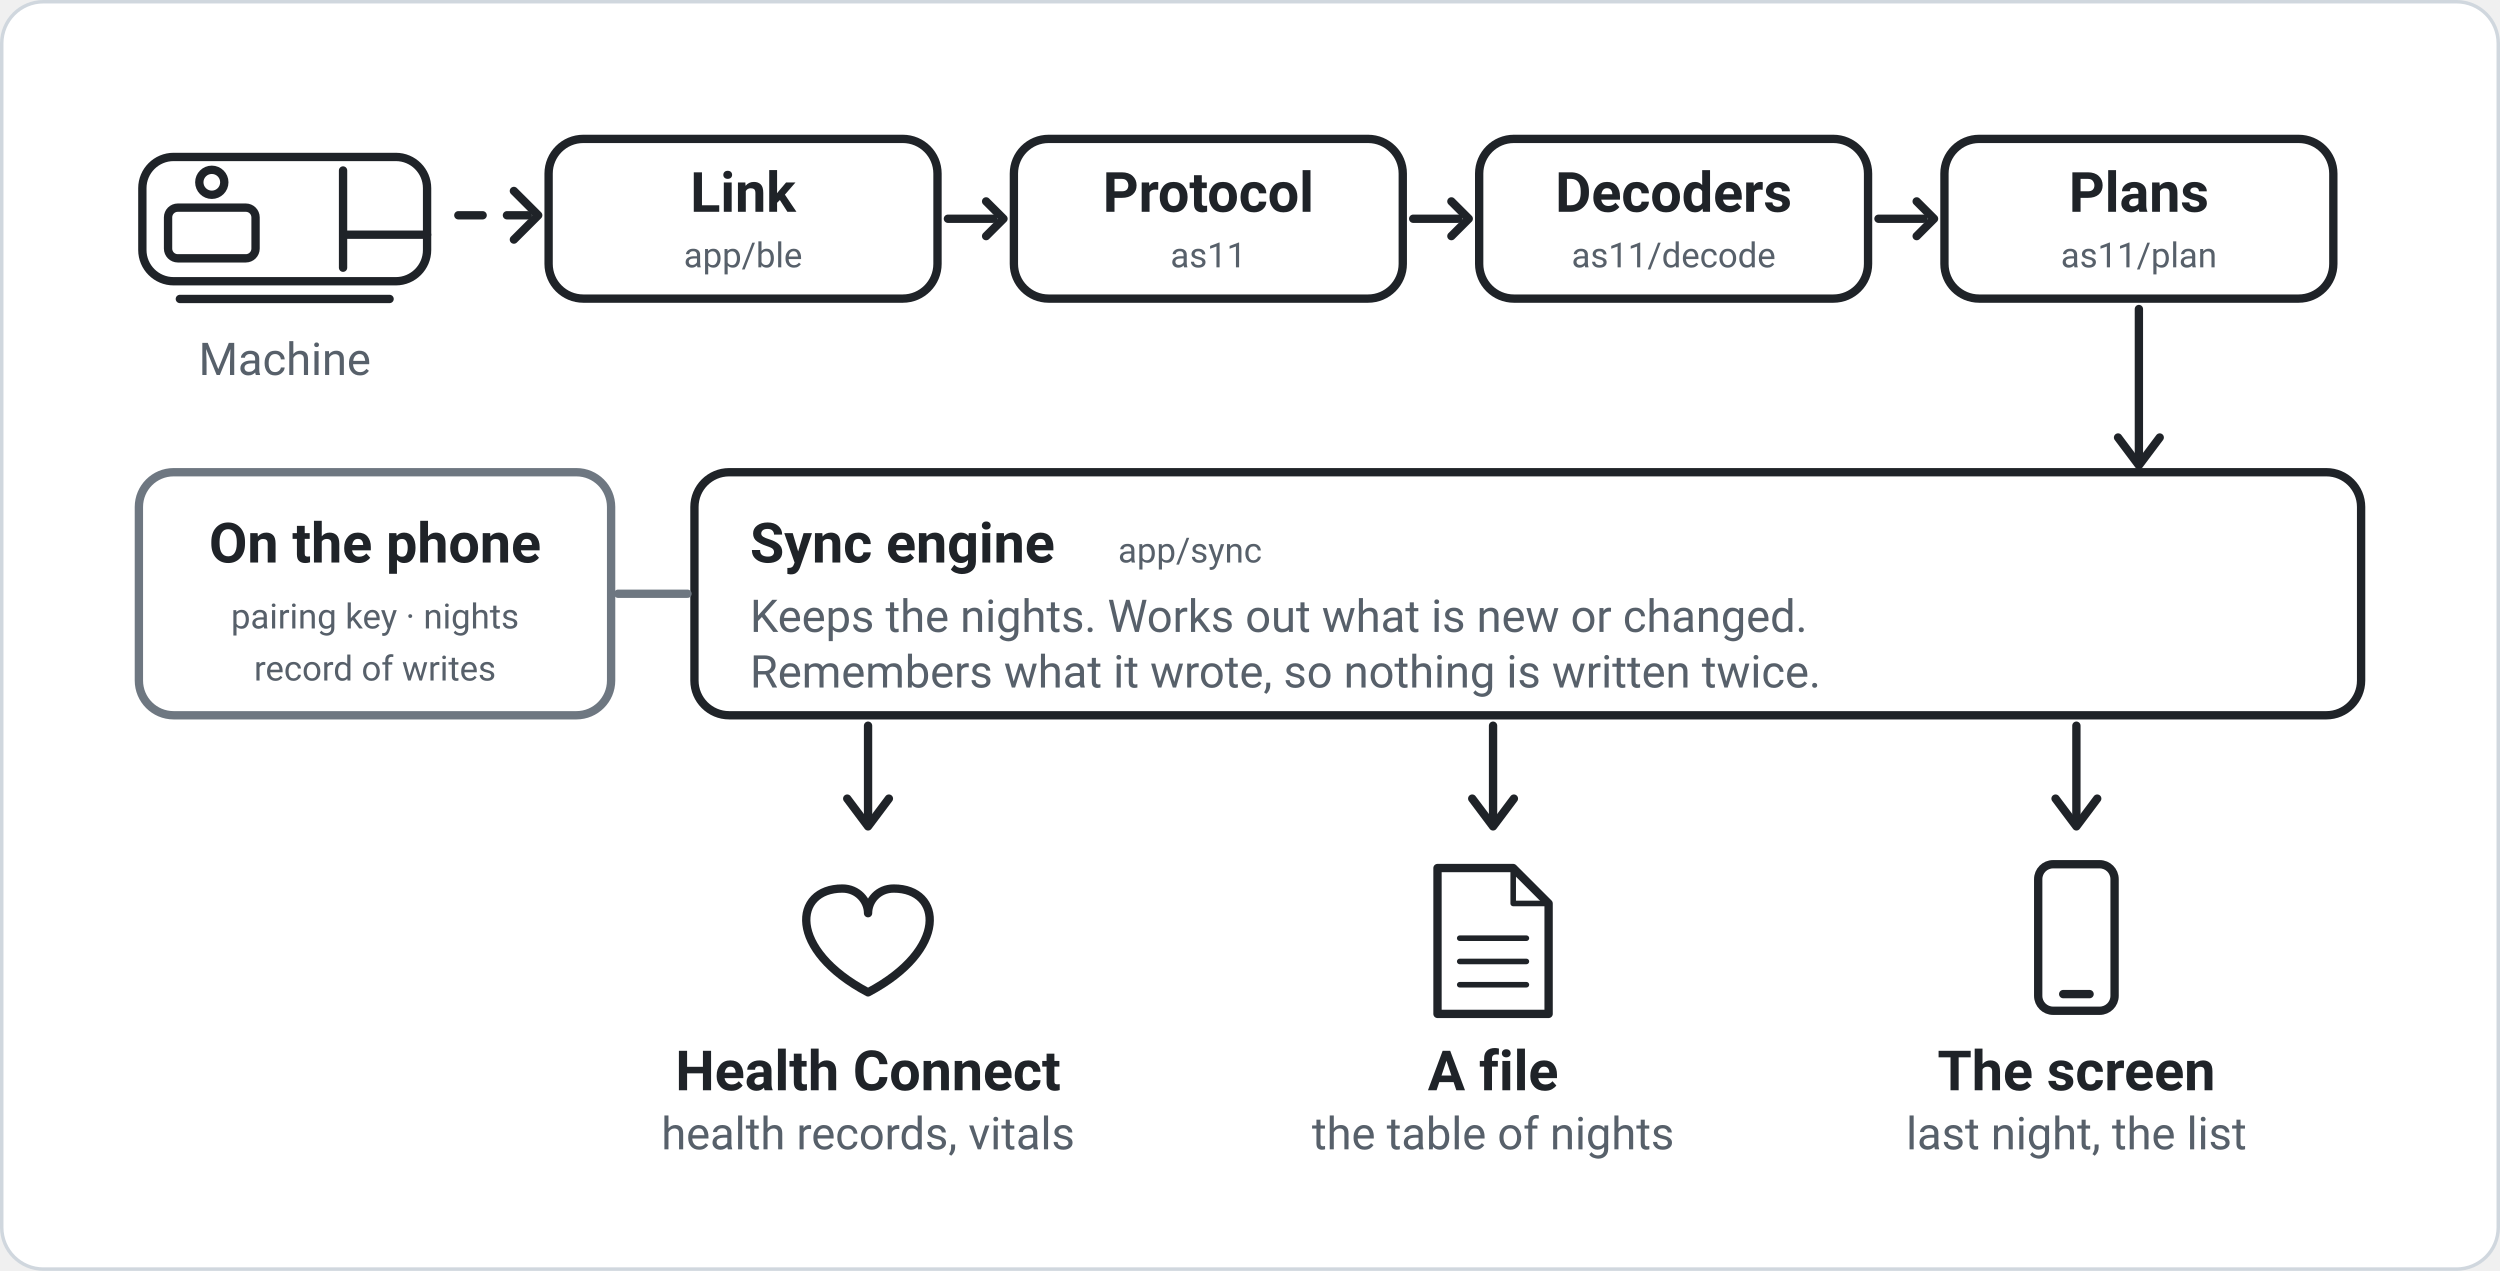
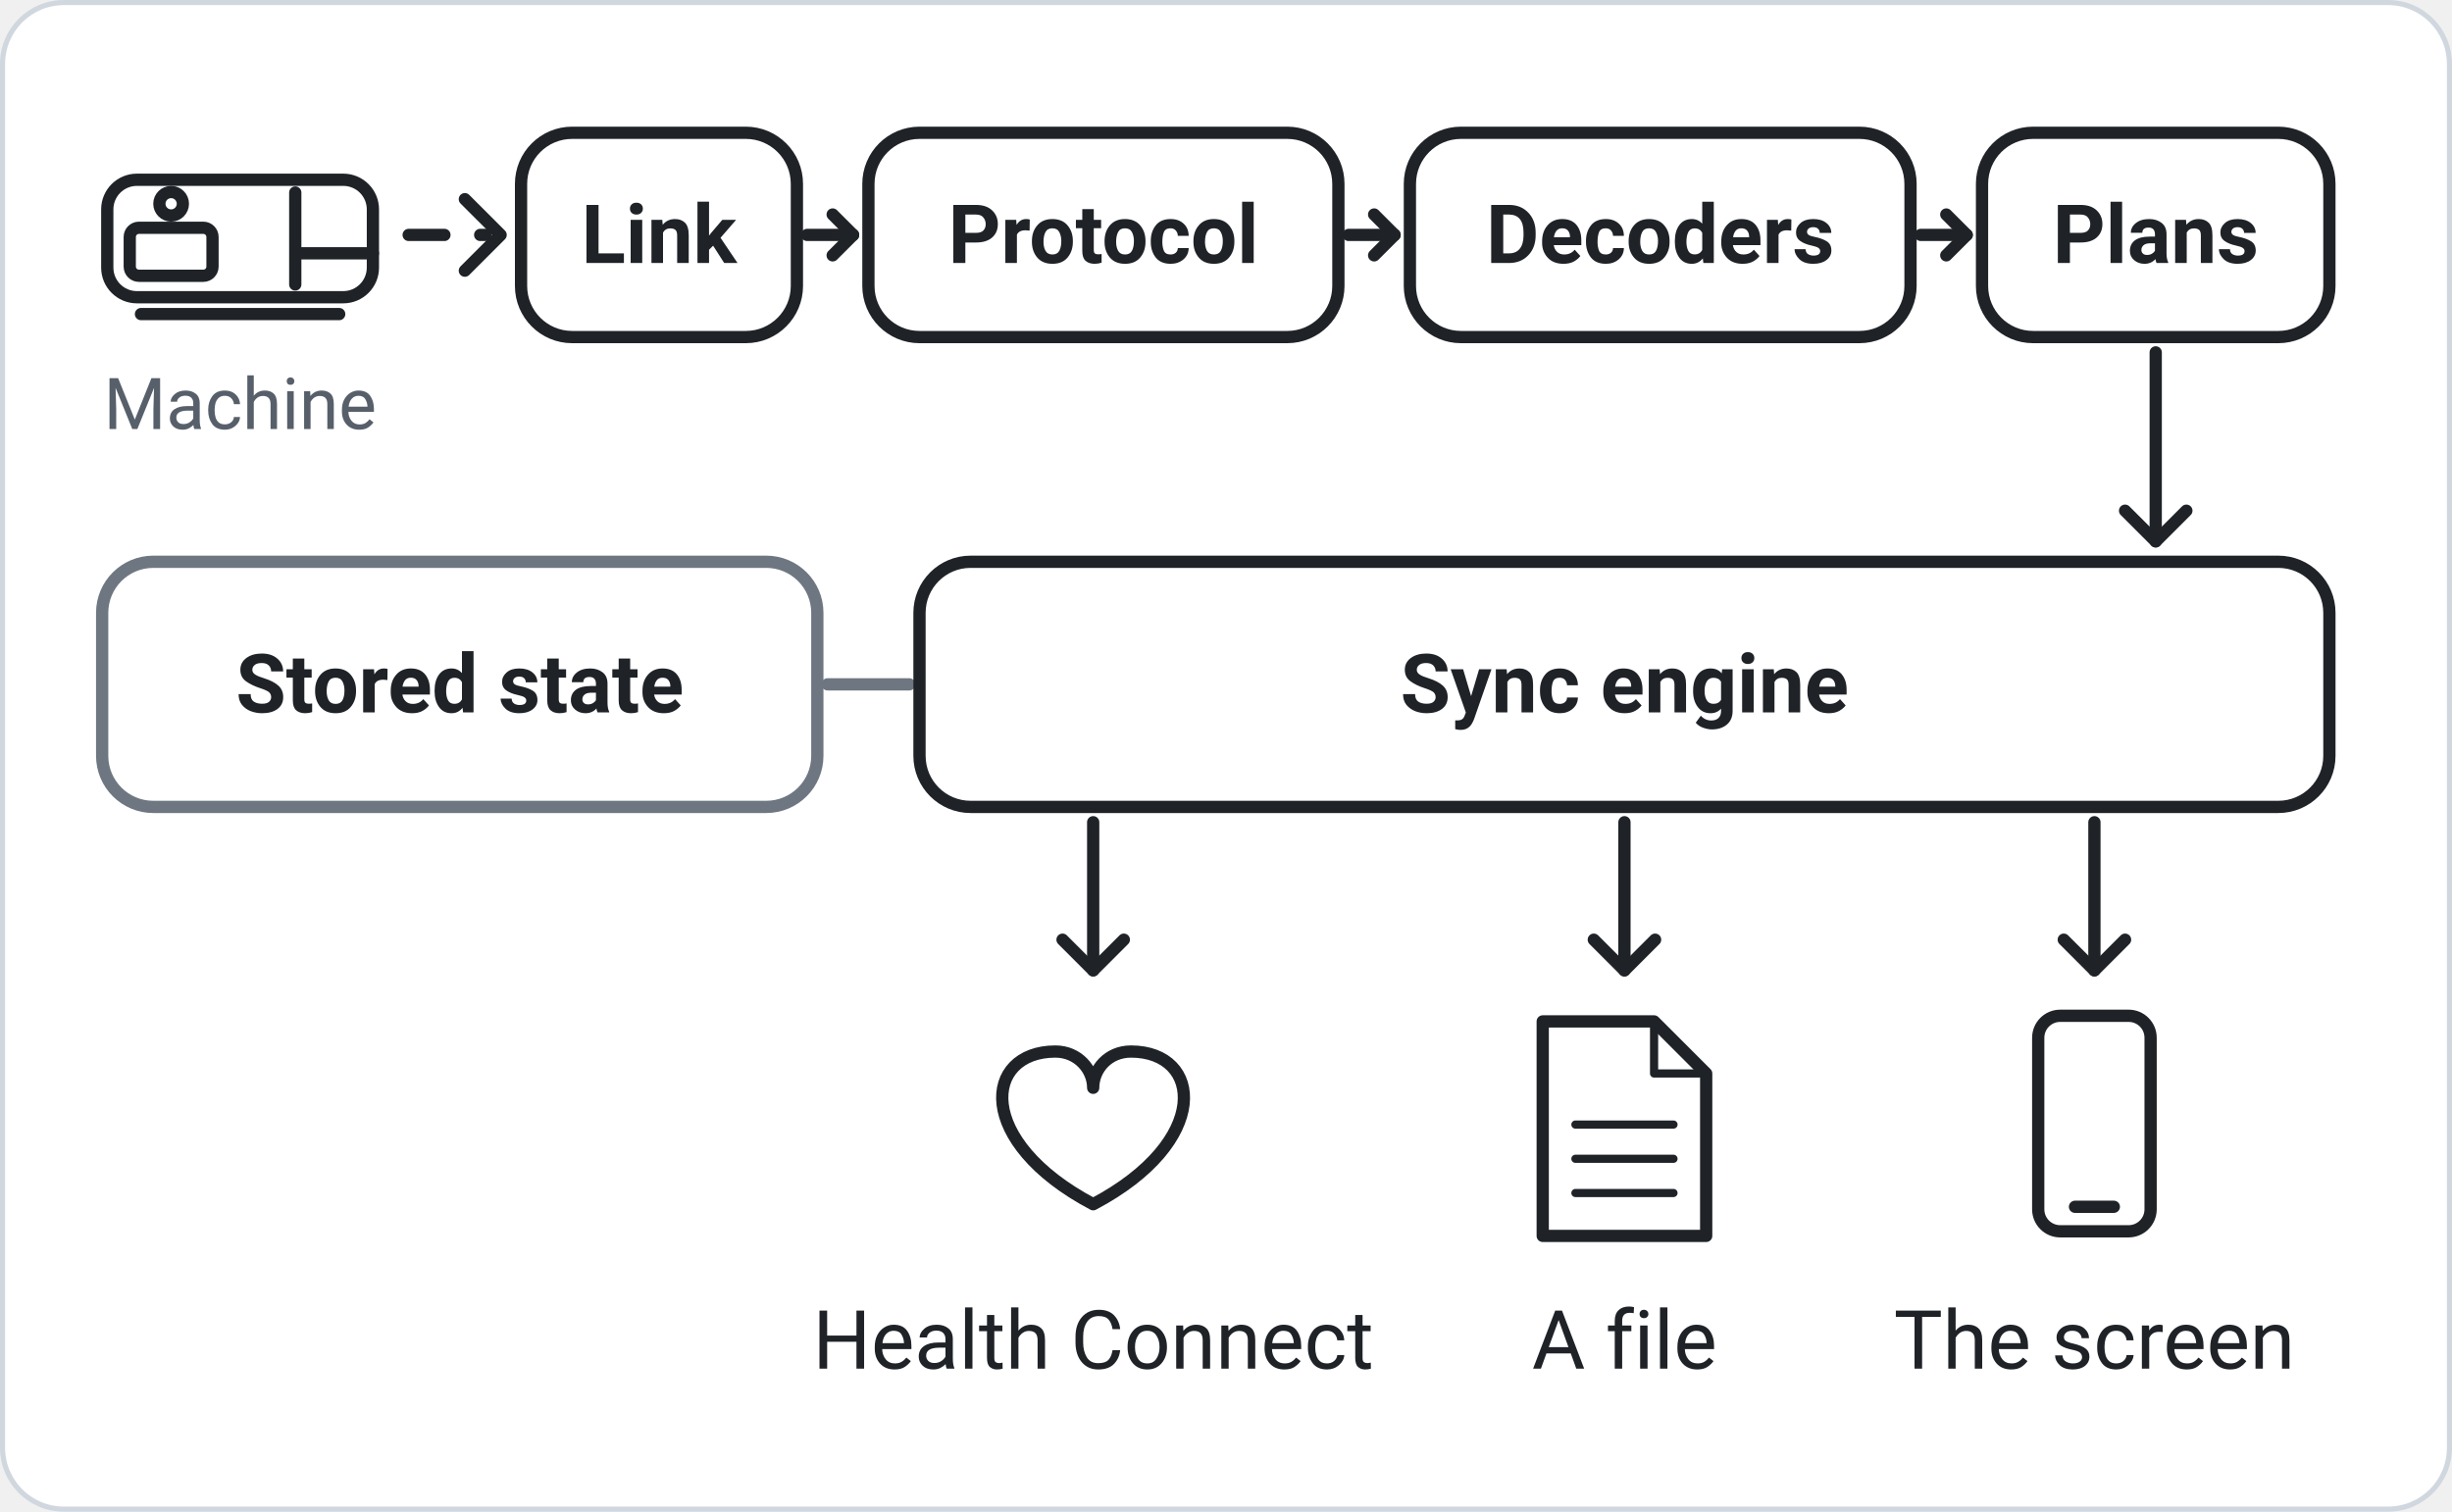
- <svg xmlns="http://www.w3.org/2000/svg" viewBox="0 0 720 366" width="720" height="366" role="img" aria-label="How data moves through PAPRelay: from the machine over the Bluetooth link, through the protocol client, the decoders and the plans, into the sync engine, which keeps the nights on the phone and passes them to Health Connect, a file, and the screen.">
+ <svg xmlns="http://www.w3.org/2000/svg" viewBox="0 0 480 296" width="480" height="296" role="img" aria-label="How the data flows: from the machine over Bluetooth to the link, the protocol, the decoders and the plans, then to the sync engine, which keeps its state on the phone and writes to Health Connect, to a file and to the screen.">
  <style>
  .paper { fill: #ffffff; stroke: #d0d7de; stroke-width: 1; }
  .ink { fill: none; stroke: #1f2328; stroke-width: 2.4; stroke-linecap: round; stroke-linejoin: round; }
  .thin { fill: none; stroke: #1f2328; stroke-width: 1.6; stroke-linecap: round; stroke-linejoin: round; }
  .line { fill: none; stroke: #6e7781; stroke-width: 2.4; stroke-linecap: round; stroke-linejoin: round; }
  .faint { fill: none; stroke: #afb8c1; stroke-width: 1.6; stroke-linecap: round; stroke-linejoin: round; }
  .dash { stroke-dasharray: 7 7; }
  .solid { fill: #1f2328; stroke: none; }
  .hole { fill: #ffffff; stroke: none; }
  .bad { fill: #cf222e; stroke: none; }
  .badline { fill: none; stroke: #cf222e; stroke-width: 2.4; stroke-linecap: round; }
  .onbad { fill: none; stroke: #ffffff; stroke-width: 2.4; stroke-linecap: round; }
  text { font-family: -apple-system, "Segoe UI", Roboto, Helvetica, Arial, sans-serif; fill: #1f2328; }
  .t { font-size: 16px; }
  .b { font-size: 16px; font-weight: 600; }
-   .s { font-size: 13px; fill: #57606a; }
-   .m { font-size: 11px; }
-   .ms { font-size: 10px; fill: #57606a; }
+   .s { font-size: 14px; fill: #57606a; }
+   .c { font-size: 13px; }
+   .x { font-size: 12px; fill: #57606a; }
  .num { font-size: 14px; font-weight: 700; fill: #ffffff; }
  .on { fill: #ffffff; }
  @media (prefers-color-scheme: dark) {
    .paper { fill: #0d1117; stroke: #30363d; }
    .ink, .thin { stroke: #e6edf3; }
    .line { stroke: #8b949e; }
    .faint { stroke: #484f58; }
    .solid { fill: #e6edf3; }
    .hole { fill: #0d1117; }
    .bad { fill: #f85149; }
    .badline { stroke: #f85149; }
    .onbad { stroke: #0d1117; }
    text { fill: #e6edf3; }
-     .s, .ms { fill: #8b949e; }
+     .s, .x { fill: #8b949e; }
    .num, .on { fill: #0d1117; }
  }
</style>
-   <rect class="paper" x="0.5" y="0.5" width="719" height="365" rx="12" />
-   <rect class="ink" x="41" y="45.2" width="82" height="35.8" rx="9" />
-   <rect class="ink" x="48.4" y="59.8" width="25.2" height="14.6" rx="2.8" />
-   <circle class="ink" cx="61" cy="52.5" r="3.6" />
-   <path class="ink" d="M98.8 49.1V77.1M98.8 67.6H123M51.8 86.1H112.2" />
-   <text class="s" x="82" y="108" text-anchor="middle">Machine</text>
-   <path class="ink dash" d="M132.0 62H152.0" />
-   <path class="ink" d="M148 55L155 62L148 69" />
-   <rect class="ink" x="158.0" y="40" width="112" height="46" rx="10" />
-   <text class="b" x="214" y="61" text-anchor="middle">Link</text>
-   <text class="ms" x="214" y="77" text-anchor="middle">app/ble</text>
-   <path class="ink" d="M273.0 63H286.0" />
-   <path class="ink" d="M284 58L289 63L284 68" />
-   <rect class="ink" x="292.0" y="40" width="112" height="46" rx="10" />
-   <text class="b" x="348" y="61" text-anchor="middle">Protocol</text>
-   <text class="ms" x="348" y="77" text-anchor="middle">as11</text>
-   <path class="ink" d="M407.0 63H420.0" />
-   <path class="ink" d="M418 58L423 63L418 68" />
-   <rect class="ink" x="426.0" y="40" width="112" height="46" rx="10" />
-   <text class="b" x="482" y="61" text-anchor="middle">Decoders</text>
-   <text class="ms" x="482" y="77" text-anchor="middle">as11/decode</text>
-   <path class="ink" d="M541.0 63H554.0" />
-   <path class="ink" d="M552 58L557 63L552 68" />
-   <rect class="ink" x="560.0" y="40" width="112" height="46" rx="10" />
-   <text class="b" x="616" y="61" text-anchor="middle">Plans</text>
-   <text class="ms" x="616" y="77" text-anchor="middle">as11/plan</text>
-   <path class="ink" d="M616 89V132" />
-   <path class="ink" d="M610 126L616 134L622 126" />
-   <rect class="ink" x="200" y="136" width="480" height="70" rx="10" />
-   <text class="b" x="216" y="162" text-anchor="start">Sync engine</text>
-   <text class="ms" x="322" y="162" text-anchor="start">app/sync</text>
-   <text class="s" x="216" y="182" text-anchor="start">Keeps the nights. Works out what is new or changed.</text>
-   <text class="s" x="216" y="198" text-anchor="start">Remembers what it wrote, so nothing is written twice.</text>
-   <rect class="line" x="40" y="136" width="136" height="70" rx="10" />
-   <text class="b" x="108" y="162" text-anchor="middle">On the phone</text>
-   <text class="ms" x="108" y="181" text-anchor="middle">pairing key · nights</text>
-   <text class="ms" x="108" y="196" text-anchor="middle">record of writes</text>
-   <path class="line" d="M178 171H198" />
-   <path class="ink" d="M250 209V236" />
-   <path class="ink" d="M244 230L250 238L256 230" />
-   <path class="ink" d="M250 285.8C226.7 273.5 228.5 255.9 242.6 255.9C247 255.9 250 259.4 250 263C250 259.4 252.9 255.9 257.4 255.9C271.4 255.9 273.3 273.5 250 285.8Z" />
-   <text class="b" x="250" y="314" text-anchor="middle">Health Connect</text>
-   <text class="s" x="250" y="331" text-anchor="middle">health records, vitals</text>
-   <path class="ink" d="M430 209V236" />
-   <path class="ink" d="M424 230L430 238L436 230" />
-   <path class="ink" d="M414 250H435.8L446 260.2V292H414Z" />
-   <path class="thin" d="M435.8 250V260.2H446" />
-   <path class="thin" d="M420.4 270.2H439.6" />
-   <path class="thin" d="M420.4 276.9H439.6" />
-   <path class="thin" d="M420.4 283.6H439.6" />
-   <text class="b" x="430" y="314" text-anchor="middle">A file</text>
-   <text class="s" x="430" y="331" text-anchor="middle">the table of nights</text>
-   <path class="ink" d="M598 209V236" />
-   <path class="ink" d="M592 230L598 238L604 230" />
-   <rect class="ink" x="587" y="248.9" width="22" height="42.2" rx="4.3" />
-   <path class="ink" d="M594.2 286.3H601.8" />
-   <text class="b" x="598" y="314" text-anchor="middle">The screen</text>
-   <text class="s" x="598" y="331" text-anchor="middle">last night, the list</text>
+   <rect class="paper" x="0.5" y="0.5" width="479" height="295" rx="12" />
+   <rect class="ink" x="21" y="35.2" width="52" height="23" rx="5.8" />
+   <rect class="ink" x="25.4" y="44.6" width="16.2" height="9.4" rx="1.8" />
+   <circle class="ink" cx="33.5" cy="39.9" r="2.3" />
+   <path class="ink" d="M57.8 37.7V55.7M57.8 49.6H73M27.6 61.5H66.4" />
+   <text class="s" x="47" y="84" text-anchor="middle">Machine</text>
+   <path class="ink dash" d="M80 46H95" />
+   <path class="ink" d="M91 39L98 46L91 53" />
+   <rect class="ink" x="102" y="26" width="54" height="40" rx="10" />
+   <text class="b" x="129" y="51.5" text-anchor="middle">Link</text>
+   <rect class="ink" x="170" y="26" width="92" height="40" rx="10" />
+   <text class="b" x="216" y="51.5" text-anchor="middle">Protocol</text>
+   <path class="ink" d="M158 46L167 46" />
+   <path class="ink" d="M163 42L167 46L163 50" />
+   <rect class="ink" x="276" y="26" width="98" height="40" rx="10" />
+   <text class="b" x="325" y="51.5" text-anchor="middle">Decoders</text>
+   <path class="ink" d="M264 46L273 46" />
+   <path class="ink" d="M269 42L273 46L269 50" />
+   <rect class="ink" x="388" y="26" width="68" height="40" rx="10" />
+   <text class="b" x="422" y="51.5" text-anchor="middle">Plans</text>
+   <path class="ink" d="M376 46L385 46" />
+   <path class="ink" d="M381 42L385 46L381 50" />
+   <path class="ink" d="M422 69L422 106" />
+   <path class="ink" d="M416 100L422 106L428 100" />
+   <rect class="line" x="20" y="110" width="140" height="48" rx="10" />
+   <text class="b" x="90" y="139.5" text-anchor="middle">Stored state</text>
+   <path class="line" d="M162 134H178" />
+   <rect class="ink" x="180" y="110" width="276" height="48" rx="10" />
+   <text class="b" x="318" y="139.5" text-anchor="middle">Sync engine</text>
+   <path class="ink" d="M214 161L214 190" />
+   <path class="ink" d="M208 184L214 190L220 184" />
+   <path class="ink" d="M214 235.8C190.7 223.5 192.5 205.9 206.6 205.9C211 205.9 214 209.4 214 213C214 209.4 216.9 205.9 221.4 205.9C235.4 205.9 237.3 223.5 214 235.8Z" />
+   <text class="t" x="214" y="268" text-anchor="middle">Health Connect</text>
+   <path class="ink" d="M318 161L318 190" />
+   <path class="ink" d="M312 184L318 190L324 184" />
+   <path class="ink" d="M302 200H323.8L334 210.2V242H302Z" />
+   <path class="thin" d="M323.8 200V210.2H334" />
+   <path class="thin" d="M308.4 220.2H327.6" />
+   <path class="thin" d="M308.4 226.9H327.6" />
+   <path class="thin" d="M308.4 233.6H327.6" />
+   <text class="t" x="318" y="268" text-anchor="middle">A file</text>
+   <path class="ink" d="M410 161L410 190" />
+   <path class="ink" d="M404 184L410 190L416 184" />
+   <rect class="ink" x="399" y="198.9" width="22" height="42.2" rx="4.3" />
+   <path class="ink" d="M406.2 236.3H413.8" />
+   <text class="t" x="410" y="268" text-anchor="middle">The screen</text>
</svg>
